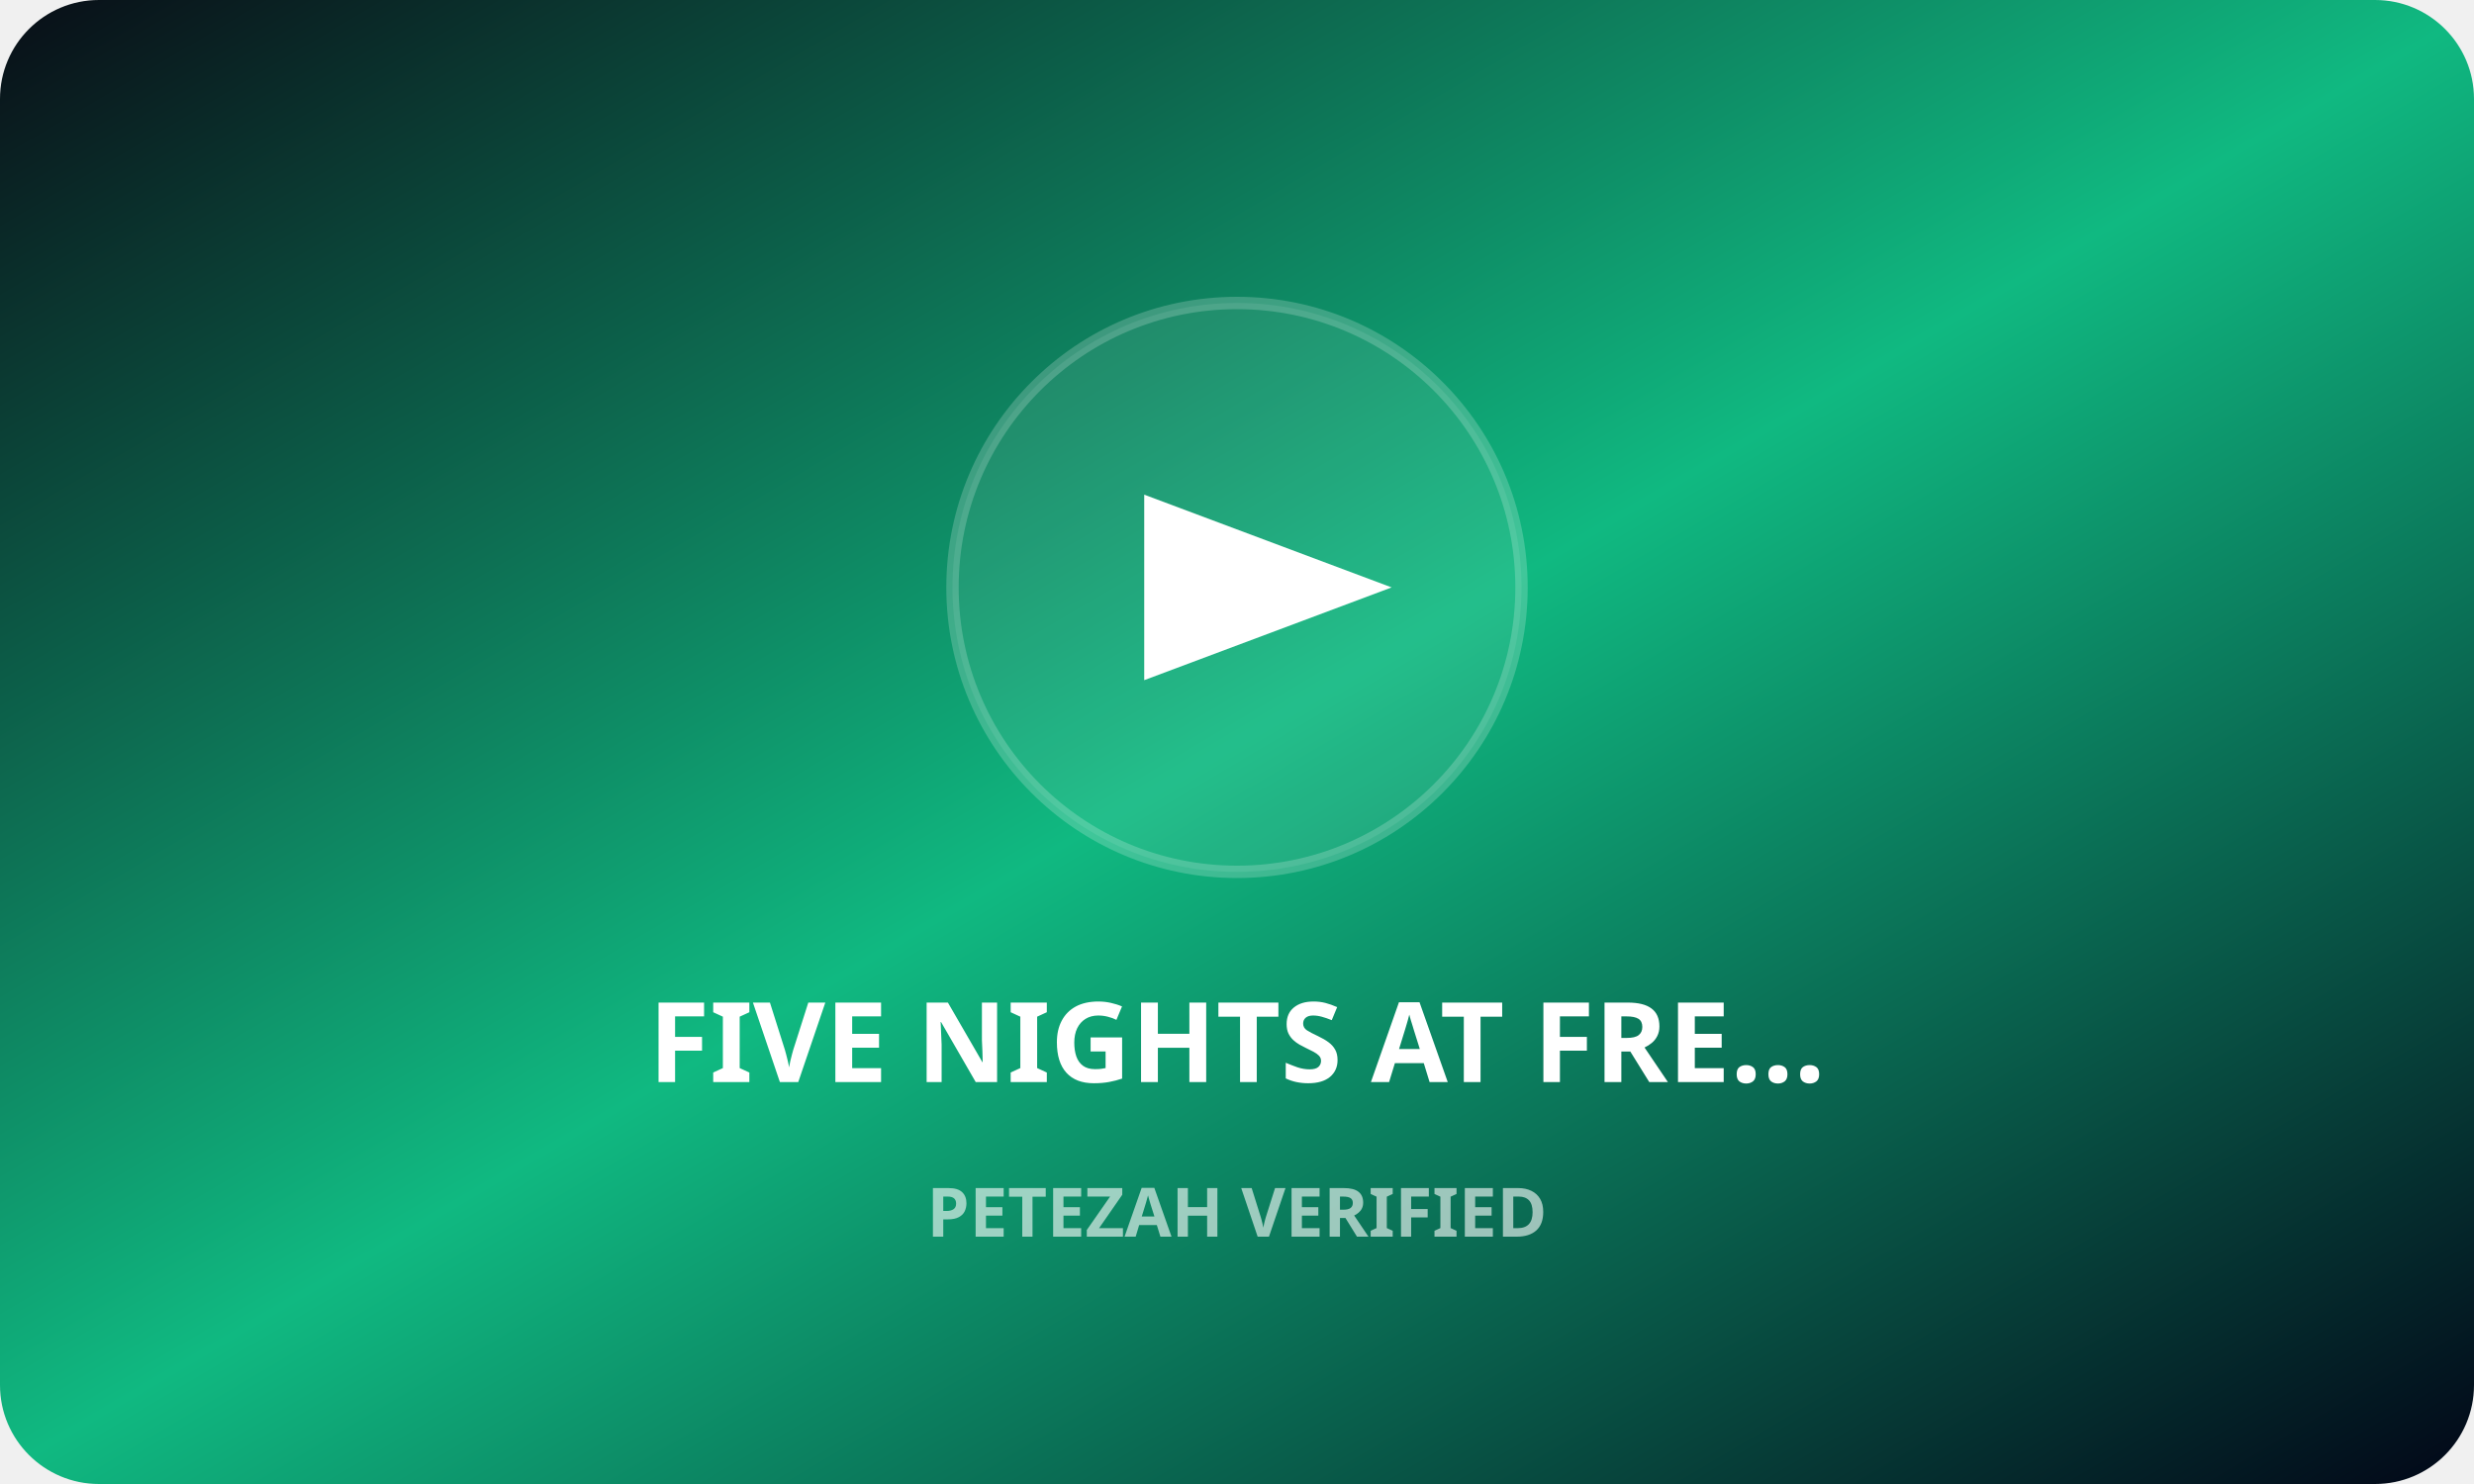
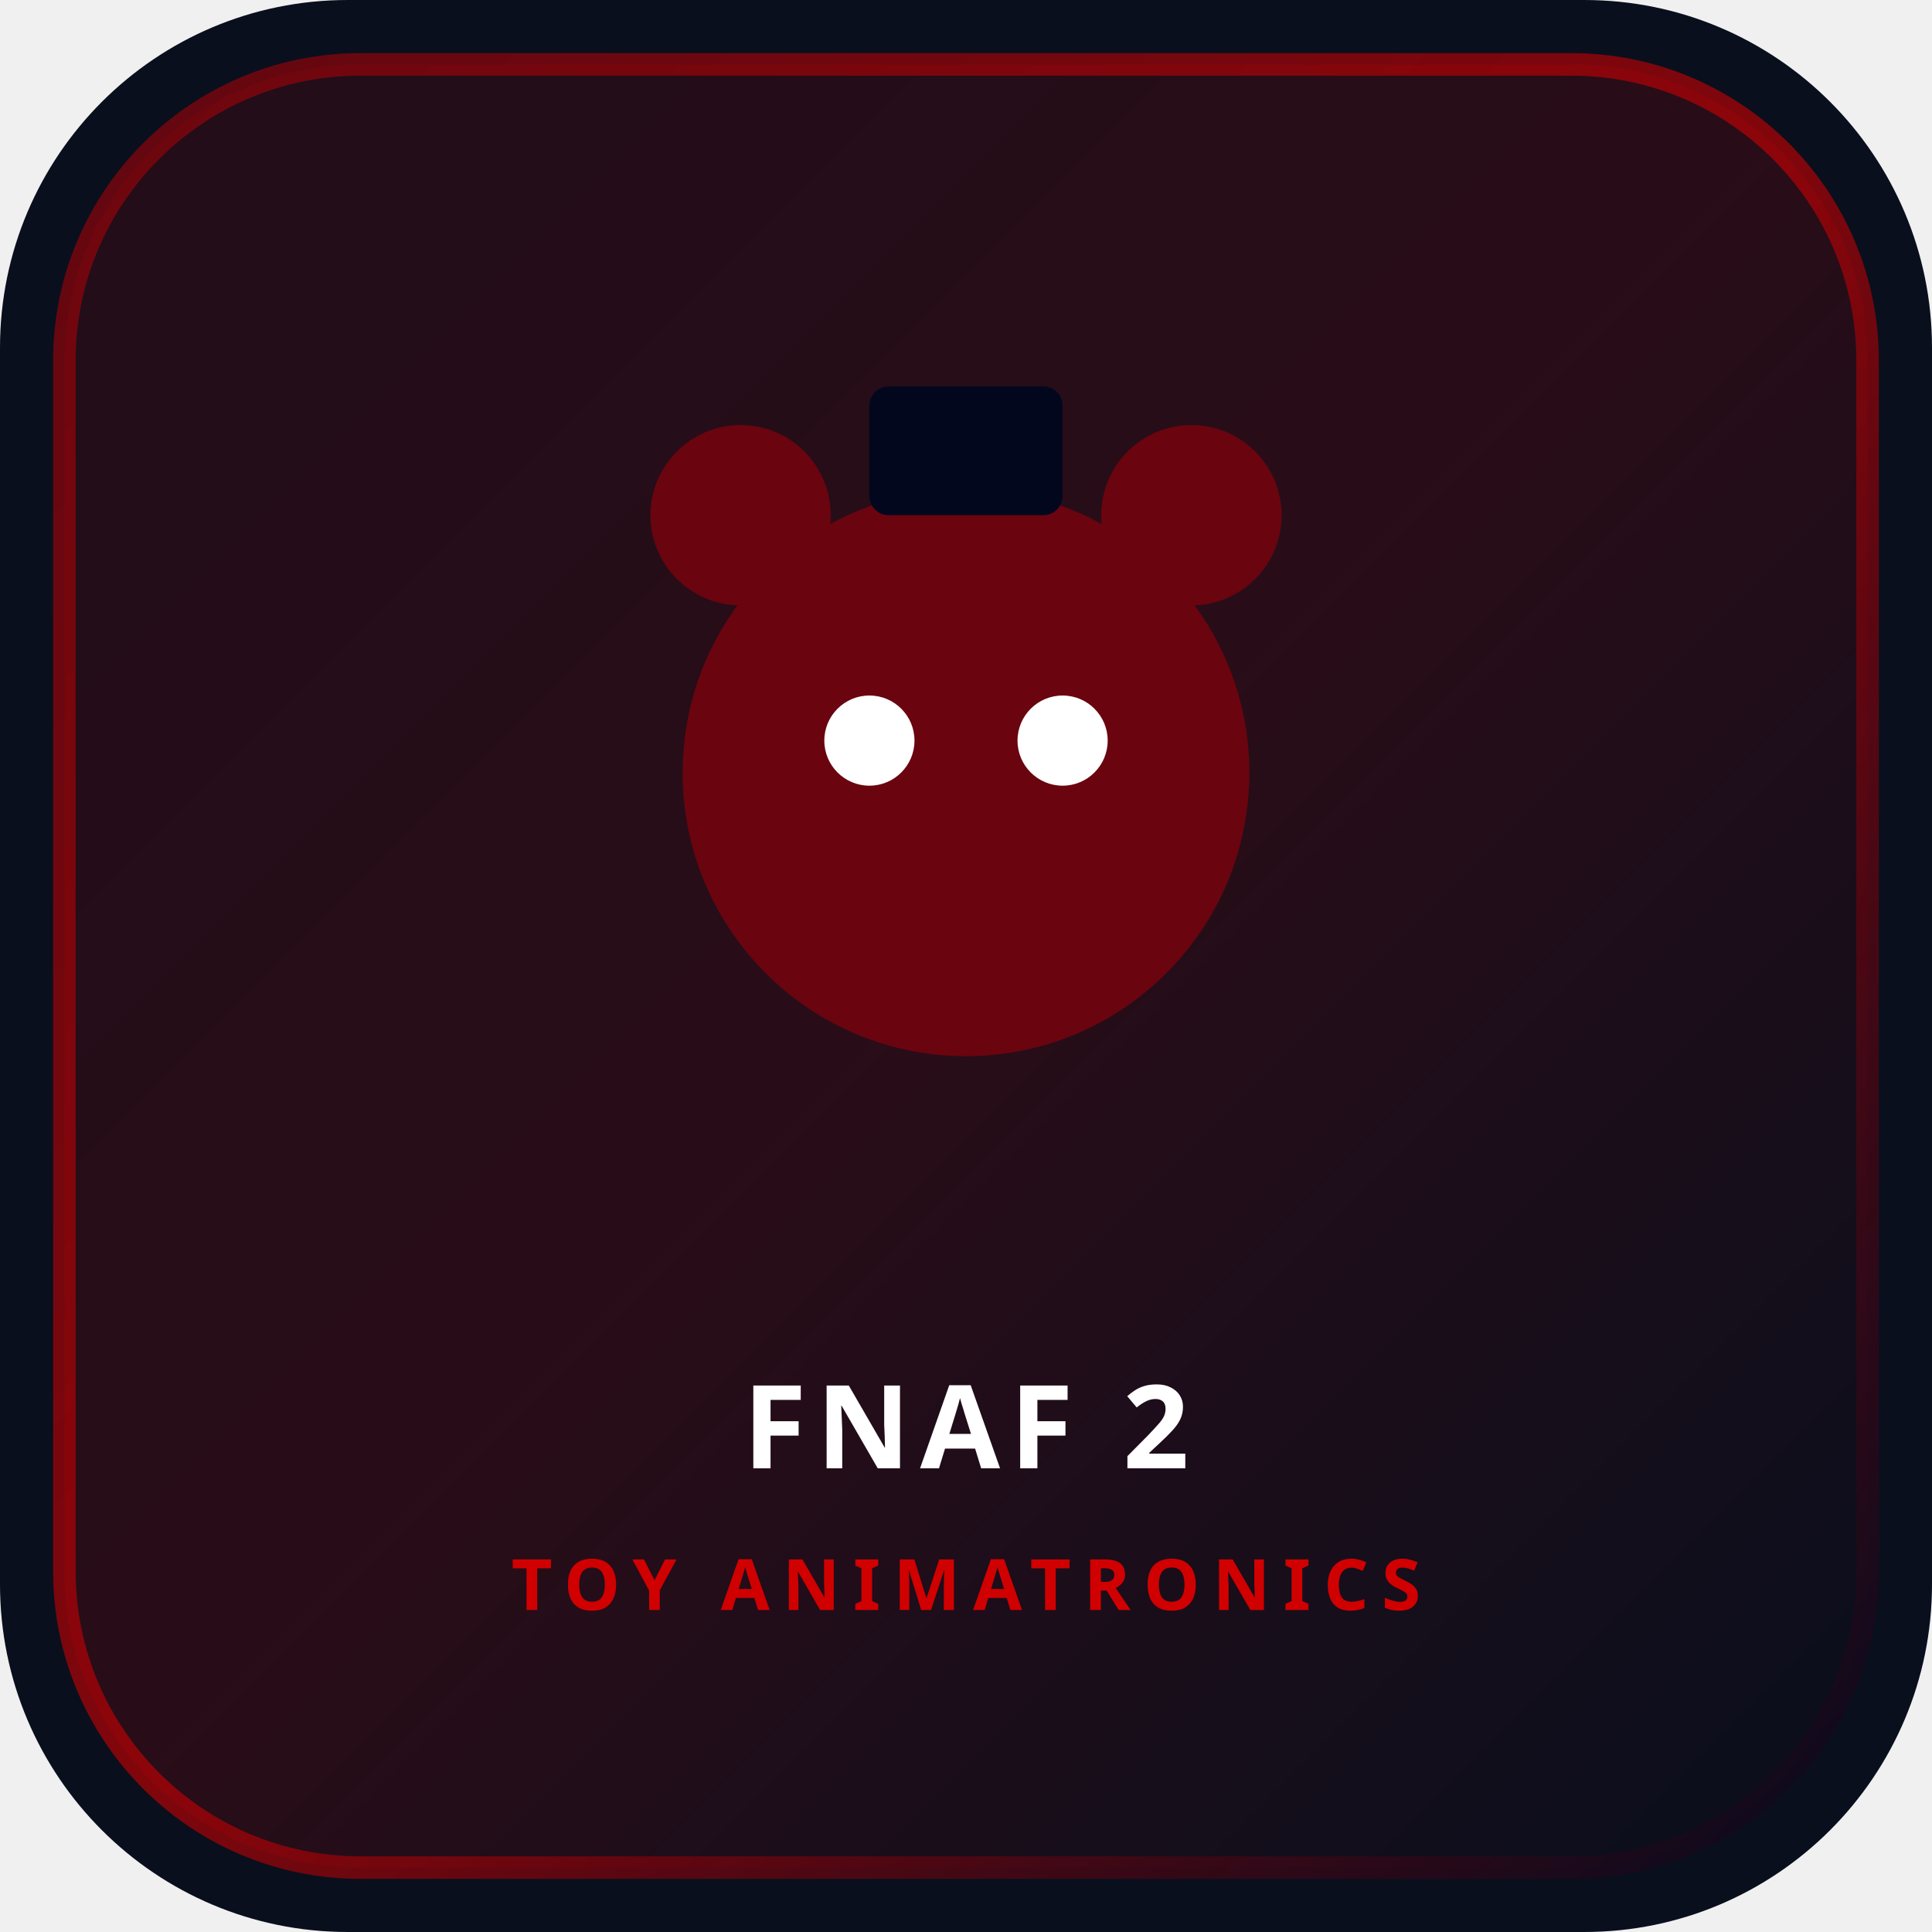
- <svg xmlns="http://www.w3.org/2000/svg" viewBox="0 0 400 240" width="100%" height="100%">
+ <svg xmlns="http://www.w3.org/2000/svg" viewBox="0 0 300 300" width="300" height="300">
  <defs>
-     <linearGradient id="g" x1="0%" y1="0%" x2="100%" y2="100%">
-       <stop offset="0%" stop-color="#090d16" />
-       <stop offset="50%" stop-color="#10b981" />
-       <stop offset="100%" stop-color="#020617" />
+     <linearGradient id="grad_five_nights_at_freddy_s_2" x1="0%" y1="0%" x2="100%" y2="100%">
+       <stop offset="0%" stop-color="#9D0208" />
+       <stop offset="50%" stop-color="#D00000" />
+       <stop offset="100%" stop-color="#03071E" />
    </linearGradient>
  </defs>
-   <rect width="400" height="240" rx="16" fill="url(#g)" />
-   <circle cx="200" cy="95" r="46" fill="rgba(255,255,255,0.08)" stroke="rgba(255,255,255,0.2)" stroke-width="2" />
-   <path d="M 185 80 L 225 95 L 185 110 Z" fill="#ffffff" />
-   <text x="200" y="175" font-family="system-ui, sans-serif" font-size="18" font-weight="800" fill="#ffffff" text-anchor="middle">FIVE NIGHTS AT FRE...</text>
-   <text x="200" y="200" font-family="system-ui, sans-serif" font-size="11" font-weight="600" fill="rgba(255,255,255,0.6)" text-anchor="middle">PETEZAH VERIFIED</text>
+   <rect width="300" height="300" rx="54" fill="#0A0F1D" />
+   <rect x="10" y="10" width="280" height="280" rx="46" fill="url(#grad_five_nights_at_freddy_s_2)" opacity="0.16" />
+   <rect x="10" y="10" width="280" height="280" rx="46" fill="none" stroke="url(#grad_five_nights_at_freddy_s_2)" stroke-width="3.5" opacity="0.6" />
+   <g>
+     <circle cx="150" cy="120" r="44" fill="#6A040F" />
+     <circle cx="115" cy="80" r="14" fill="#6A040F" />
+     <circle cx="185" cy="80" r="14" fill="#6A040F" />
+     <rect x="135" y="60" width="30" height="20" rx="3" fill="#03071E" />
+     <circle cx="135" cy="115" r="7" fill="#fff" />
+     <circle cx="165" cy="115" r="7" fill="#fff" />
+   </g>
+   <text x="150" y="228" text-anchor="middle" fill="#FFFFFF" font-family="'Segoe UI', system-ui, -apple-system, sans-serif" font-size="18" font-weight="800" letter-spacing="1.5">FNAF 2</text>
+   <text x="150" y="250" text-anchor="middle" fill="#D00000" font-family="'Segoe UI', system-ui, -apple-system, sans-serif" font-size="11" font-weight="700" letter-spacing="2">TOY ANIMATRONICS</text>
</svg>
